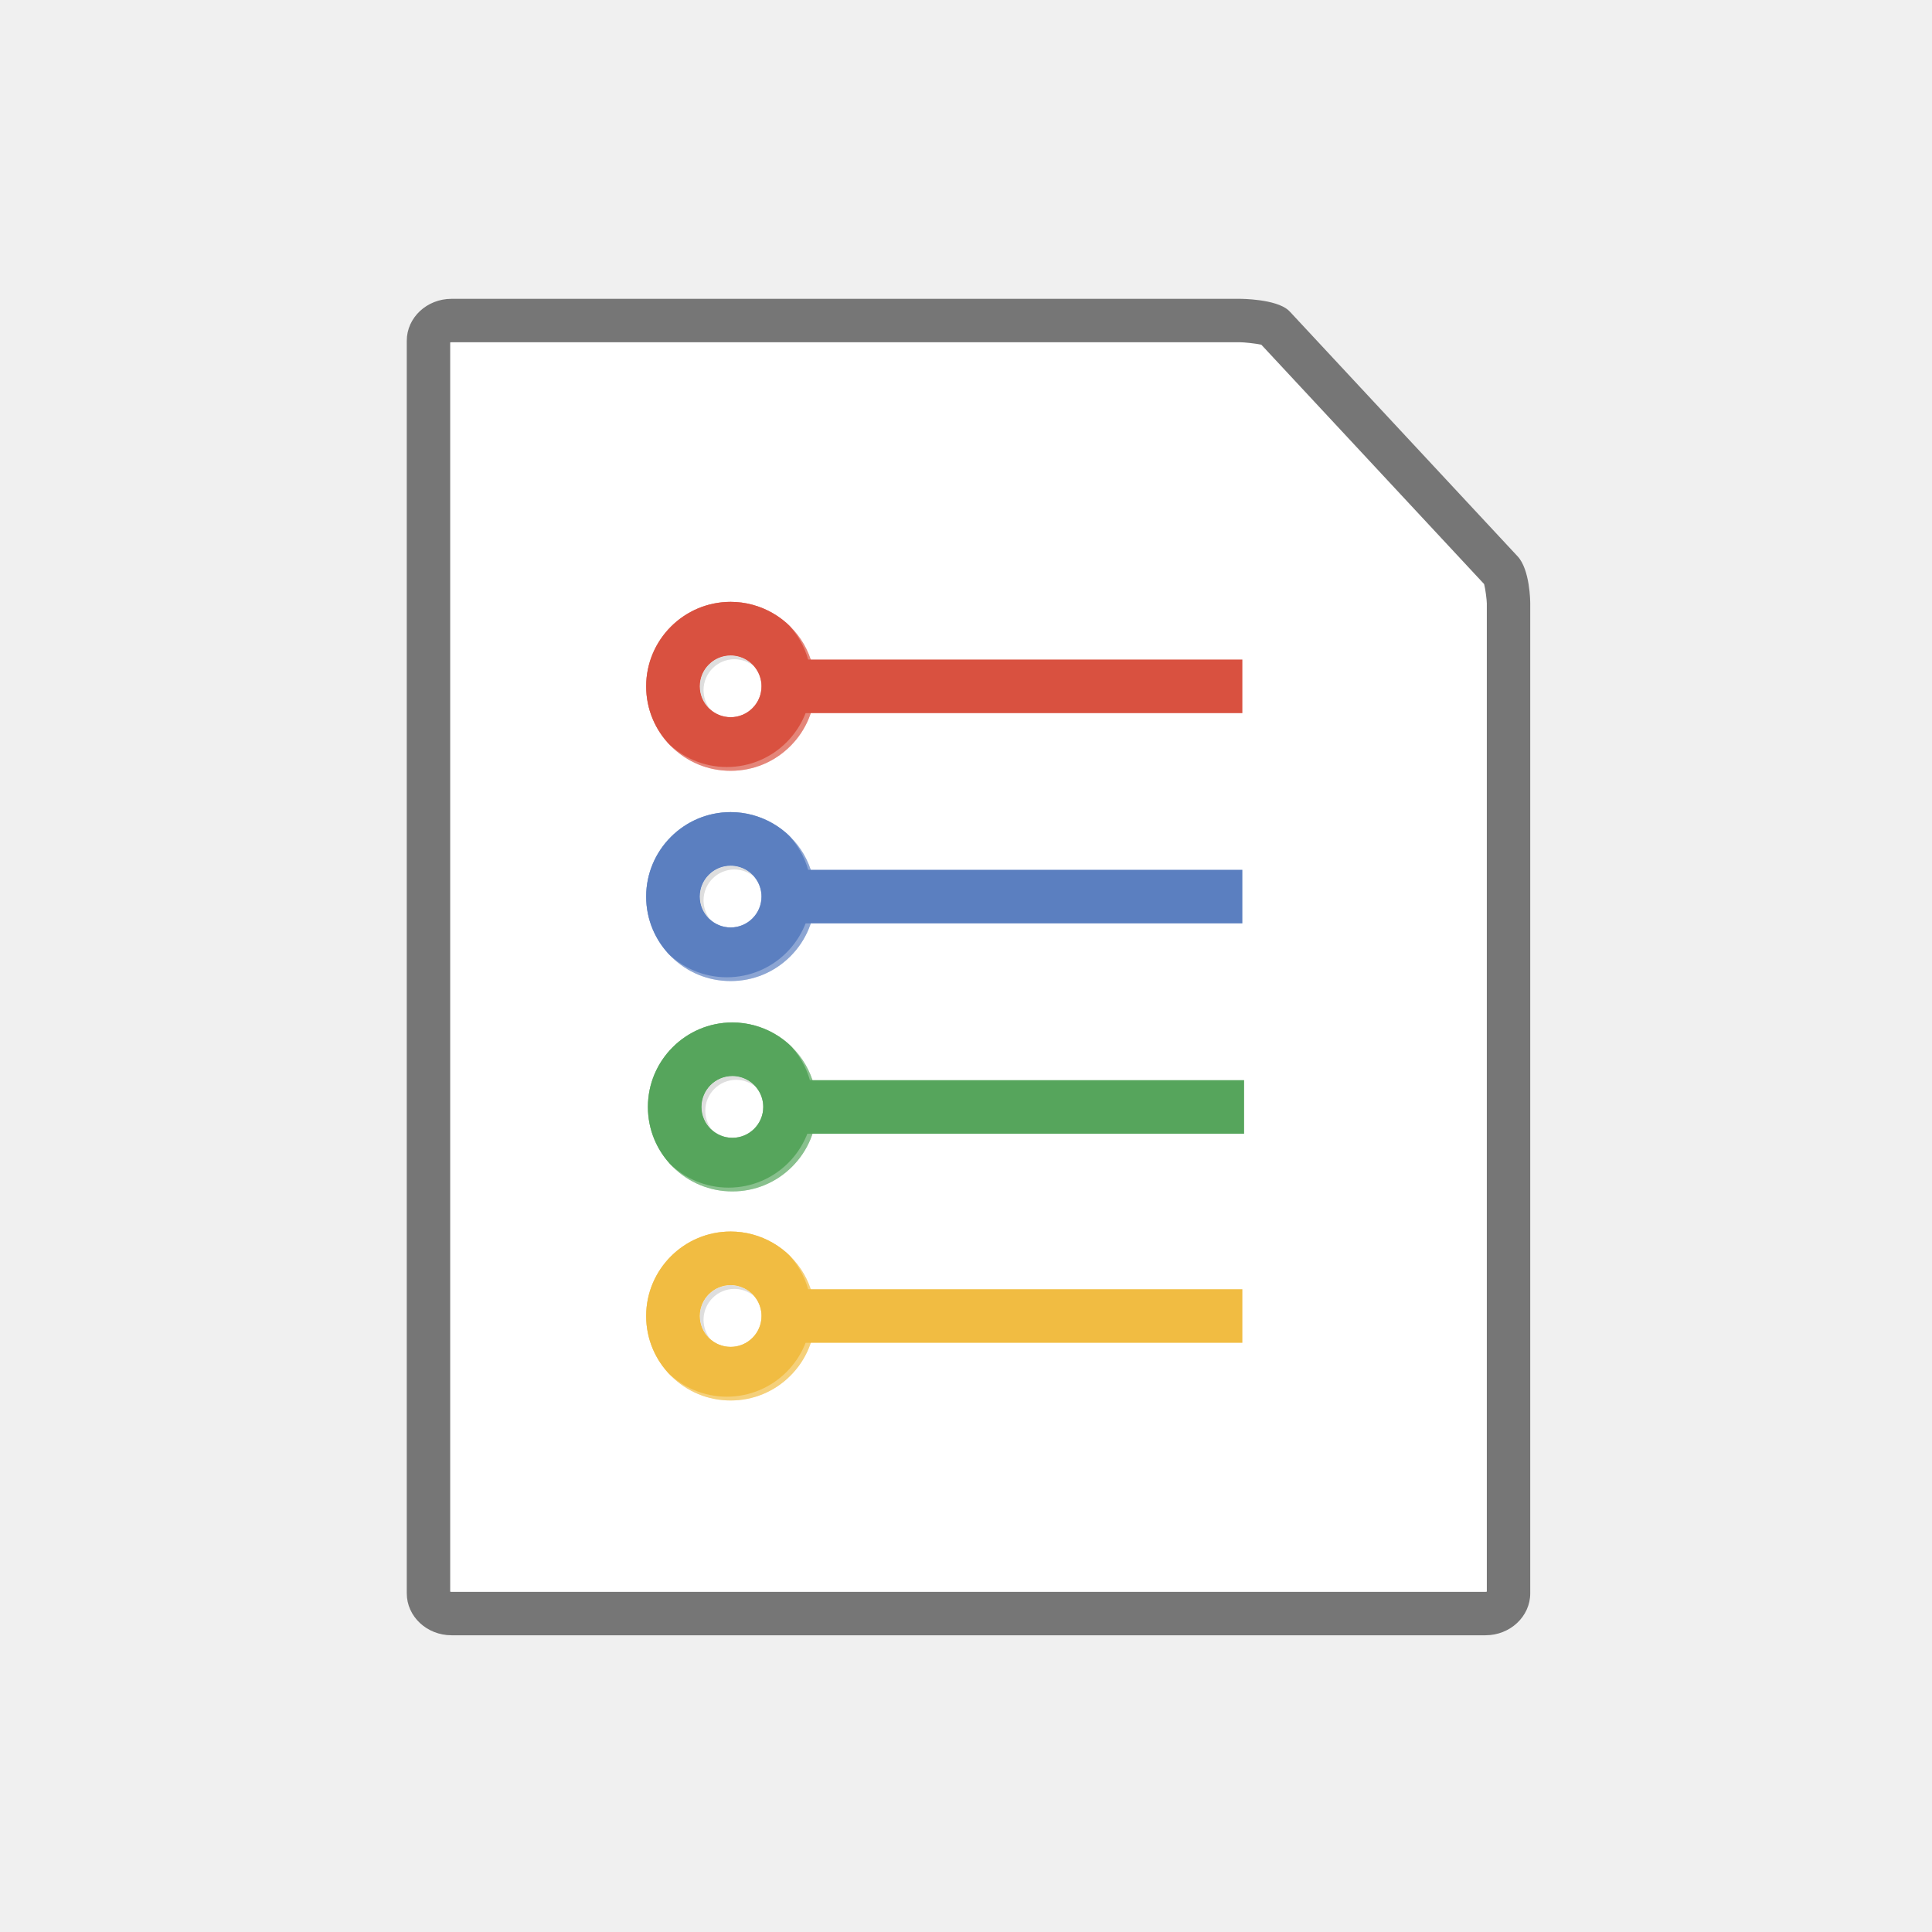
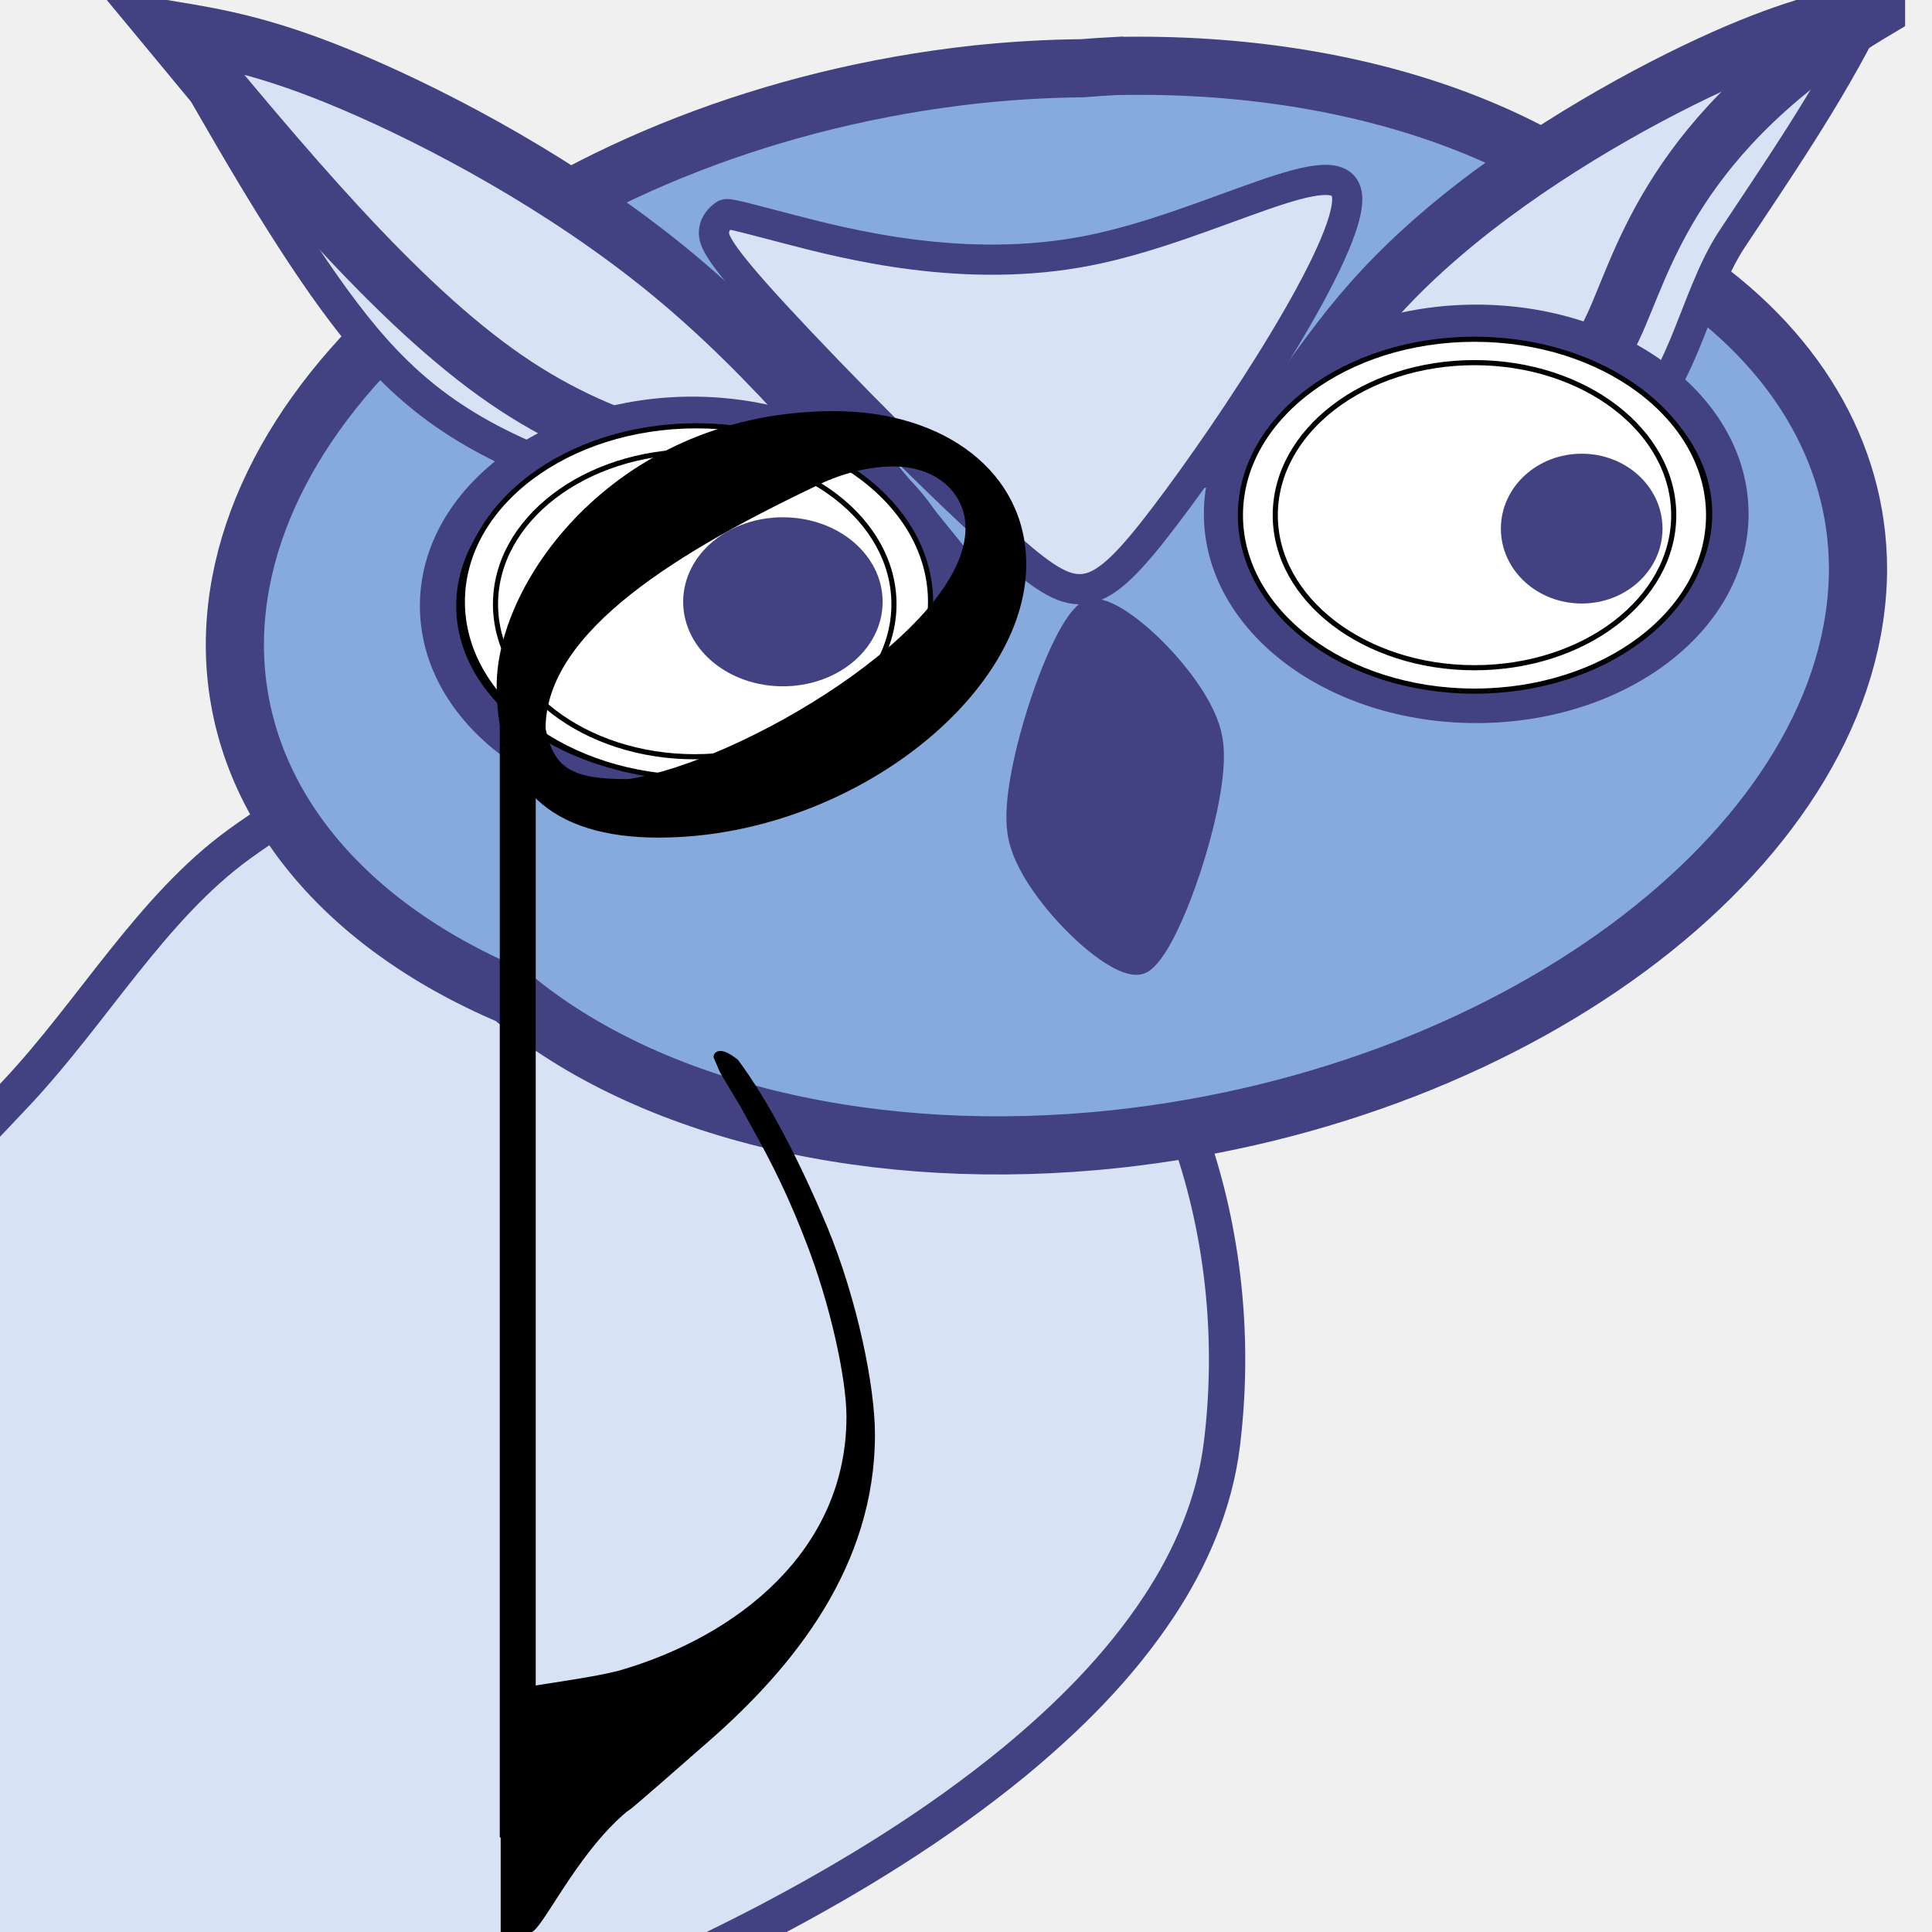
- <svg xmlns="http://www.w3.org/2000/svg" xmlns:xlink="http://www.w3.org/1999/xlink" id="Layer_1" viewBox="0 0 500 500" style="enable-background:new 0 0 500 500">
-   <g>
-     <path style="fill:#fff" d="M116.853 421.972c-5.704.0-10.344-4.313-10.344-9.613V88.183c0-5.3 4.64-9.612 10.344-9.612H320.858c3.035.0 9.396.55 11.751 2.63l.354.344 58.905 63.291c2.31 2.491 2.92 8.493 2.92 11.318v256.204c0 5.3-4.641 9.613-10.344 9.613H116.853z" />
-     <g>
-       <g>
-         <g>
-           <path style="fill:#767676" d="M384.445 423.207H116.852c-6.384.0-11.579-4.866-11.579-10.847V88.183c0-5.98 5.195-10.846 11.579-10.846h204.006c.377.0 9.279.033 12.568 2.939l.395.383 58.951 63.337c3.213 3.465 3.251 11.792 3.251 12.159v256.204C396.023 418.341 390.828 423.207 384.445 423.207zM116.508 411.919c.085.028.2.053.344.053h267.592c.144.0.258-.025.344-.053V156.156c-.008-.903-.359-3.735-.703-5.004l-57.653-61.942c-1.465-.318-4.453-.639-5.574-.639H116.852c-.143.0-.259.024-.344.053V411.919zm267.453-261.149v0 0zM327.032 89.371v.001V89.371z" />
-         </g>
-       </g>
+ <svg xmlns="http://www.w3.org/2000/svg" xmlns:xlink="http://www.w3.org/1999/xlink" width="69.773mm" height="69.773mm" viewBox="0 0 69.773 69.773" version="1.1" id="svg442418">
+   <defs id="defs442415">
+     <clipPath clipPathUnits="userSpaceOnUse" id="clipPath267952">
+       <rect style="fill:#0b2822;fill-opacity:0.88;stroke:#2c5aa0;stroke-width:2.044;stroke-miterlimit:4;stroke-dasharray:none;stroke-opacity:1" id="rect267954" width="612.462" height="407.787" x="1736.524" y="-3979.881" />
+     </clipPath>
+     <clipPath clipPathUnits="userSpaceOnUse" id="clipPath250369">
+       <path id="path250371" style="fill:#87aade;fill-opacity:1;stroke:#000000;stroke-width:11.921;stroke-miterlimit:4;stroke-dasharray:none;stroke-opacity:1" d="m 2884.319,-3949.425 a 259.618,260.378 0 0 0 -224.253,130.356 226.351,197.935 0 0 0 -185.728,194.321 226.351,197.935 0 0 0 226.35,197.938 226.351,197.935 0 0 0 94.819,-18.264 259.618,260.378 0 0 0 88.813,16.406 259.618,260.378 0 0 0 259.615,-260.374 259.618,260.378 0 0 0 -259.615,-260.381 z" />
+     </clipPath>
+     <rect x="4301.308" y="1167.132" width="1050.897" height="271.877" id="rect357106" />
+     <clipPath clipPathUnits="userSpaceOnUse" id="clipPath345323">
+       <rect style="fill:none;fill-opacity:1;stroke:#000000;stroke-width:1.29;stroke-miterlimit:4;stroke-dasharray:none;stroke-opacity:1" id="rect345325" width="328.71" height="328.71" x="1747.298" y="-3968.044" />
+     </clipPath>
+     <clipPath clipPathUnits="userSpaceOnUse" id="clipPath250369-1">
+       <path id="path250371-5" style="fill:#87aade;fill-opacity:1;stroke:#000000;stroke-width:11.921;stroke-miterlimit:4;stroke-dasharray:none;stroke-opacity:1" d="m 2884.319,-3949.425 a 259.618,260.378 0 0 0 -224.253,130.356 226.351,197.935 0 0 0 -185.728,194.321 226.351,197.935 0 0 0 226.35,197.938 226.351,197.935 0 0 0 94.819,-18.264 259.618,260.378 0 0 0 88.813,16.406 259.618,260.378 0 0 0 259.615,-260.374 259.618,260.378 0 0 0 -259.615,-260.381 z" />
+     </clipPath>
+     <linearGradient xlink:href="#linearGradient255177" id="linearGradient345811" gradientUnits="userSpaceOnUse" x1="2779.679" y1="-3535.596" x2="3040.046" y2="-3533.048" gradientTransform="matrix(0.197355,0,0,0.1970907,-663.4285,741.6986)" />
+     <linearGradient id="linearGradient255177">
+       <stop style="stop-color:#666666;stop-opacity:1;" offset="0" id="stop255173" />
+       <stop style="stop-color:#87aade;stop-opacity:1" offset="1" id="stop255175" />
+     </linearGradient>
+     <clipPath clipPathUnits="userSpaceOnUse" id="clipPath18410">
+       <rect style="fill:#ff6600;fill-opacity:1;stroke:#ff6600;stroke-width:0.605;stroke-miterlimit:4;stroke-dasharray:none;stroke-opacity:1" id="rect18412" width="281.415" height="70.605" x="-126.101" y="-9.439" />
+     </clipPath>
+     <clipPath clipPathUnits="userSpaceOnUse" id="clipPath18414">
+       <rect style="fill:#ff6600;fill-opacity:1;stroke:#ff6600;stroke-width:1.979;stroke-miterlimit:4;stroke-dasharray:none;stroke-opacity:1" id="rect18416" width="919.907" height="230.8" x="4043.698" y="1161.476" />
+     </clipPath>
+     <rect x="4301.308" y="1167.132" width="1050.897" height="271.877" id="rect38161" />
+     <rect x="4301.308" y="1167.132" width="1050.897" height="271.877" id="rect53554" />
+     <rect x="4301.308" y="1167.132" width="1050.897" height="271.877" id="rect53556" />
+     <clipPath clipPathUnits="userSpaceOnUse" id="clipPath218">
+       <rect style="fill:#000000;stroke-width:0.265" id="rect220" width="281.539" height="70.997" x="-126.022" y="-9.85" />
+     </clipPath>
+     <clipPath clipPathUnits="userSpaceOnUse" id="clipPath359">
+       <rect style="fill:#000000;stroke-width:0.254" id="rect361" width="72.221" height="69.773" x="-125.996" y="-9.213" />
+     </clipPath>
+     <clipPath clipPathUnits="userSpaceOnUse" id="clipPath373">
+       <rect style="fill:#000000;stroke-width:0.249" id="rect375" width="69.773" height="69.773" x="0" y="0" />
+     </clipPath>
+     <clipPath clipPathUnits="userSpaceOnUse" id="clipPath377">
+       <rect style="fill:#000000;stroke-width:0.249" id="rect379" width="69.773" height="69.773" x="-129.809" y="-9.238" />
+     </clipPath>
+   </defs>
+   <g id="layer1" transform="translate(129.8089,9.238434)" clip-path="url(#clipPath377)">
+     <g aria-label="mei-friend" transform="matrix(0.3059165,0,0,0.3059165,-1360.489,-364.7535)" id="text357104" clip-path="url(#clipPath18414)" style="font-size:160px;line-height:1.25;letter-spacing:0px;word-spacing:0px;white-space:pre;shape-inside:url(#rect357106);fill:#2c5aa0">
+       <path d="m 4412.189,1313.373 v -47.68 c 0,-13.92 -4.8,-22.4 -20.64,-22.4 -11.2,0 -18.08,7.04 -22.08,15.52 -2.08,-14.08 -12.96,-15.52 -20.16,-15.52 -14.24,0 -20.32,11.36 -22.4,16.32 l -0.16,-0.16 v -8.48 c 0,-4.96 -0.96,-7.04 -7.04,-7.04 h -2.56 c -5.6,0 -7.2,1.44 -7.2,7.2 v 62.08 c 0,5.6 1.44,7.2 7.2,7.2 h 3.52 c 5.6,0 7.04,-1.6 7.04,-7.04 v -38.24 c 0,-14.4 8,-21.6 15.84,-21.6 6.72,0 8.64,4 8.64,12.8 v 46.88 c 0,5.6 1.44,7.2 7.2,7.2 h 3.52 c 5.6,0 7.04,-1.6 7.04,-7.04 v -38.24 c 0,-14.4 8,-21.6 15.84,-21.6 6.72,0 8.64,4 8.64,12.8 v 46.88 c 0,5.6 1.44,7.2 7.2,7.2 h 3.52 c 5.6,0 7.04,-1.6 7.04,-7.04 z" style="font-family:'Latin Modern Sans Demi Cond';-inkscape-font-specification:'Latin Modern Sans Demi Cond'" id="path53579" />
+       <path d="m 4486.589,1276.413 c 0,-21.92 -10.24,-33.92 -28.8,-33.92 -14.08,0 -32.8,8 -32.8,39.68 0,31.2 19.04,39.84 34.72,39.84 5.92,0 10.88,-1.28 15.84,-3.52 3.04,-1.44 10.08,-5.44 10.08,-8.48 0,-1.28 -0.32,-4.32 -0.48,-5.76 -0.48,-3.04 -0.48,-3.84 -2.08,-3.84 -0.8,0 -1.28,0.48 -2.08,1.44 -7.52,8.96 -17.28,9.92 -20.64,9.92 -18.88,0 -18.88,-23.68 -18.88,-28.48 h 38.08 c 5.12,0 7.04,-1.12 7.04,-6.88 z m -13.76,-0.64 h -31.2 c 0.64,-11.52 5.28,-23.04 16.32,-23.04 13.92,0 14.56,14.88 14.88,23.04 z" style="font-family:'Latin Modern Sans Demi Cond';-inkscape-font-specification:'Latin Modern Sans Demi Cond'" id="path53581" />
+       <path d="m 4516.989,1313.373 v -61.44 c 0,-4.96 -0.96,-7.04 -7.04,-7.04 h -3.04 c -5.6,0 -7.2,1.44 -7.2,7.2 v 61.12 c 0,5.6 1.44,7.2 7.2,7.2 h 3.04 c 5.6,0 7.04,-1.6 7.04,-7.04 z m 1.28,-90.24 v -3.84 c 0,-6.08 -1.6,-7.52 -7.2,-7.52 h -5.28 c -5.44,0 -7.2,1.28 -7.2,7.52 v 3.84 c 0,5.76 1.44,7.52 7.2,7.52 h 5.28 c 5.6,0 7.2,-1.6 7.2,-7.52 z" style="font-family:'Latin Modern Sans Demi Cond';-inkscape-font-specification:'Latin Modern Sans Demi Cond'" id="path53583" />
+       <path d="m 4568.029,1282.653 c 0,-5.12 -4.96,-5.12 -7.04,-5.12 h -26.24 c -2.08,0 -7.04,0 -7.04,5.12 0,5.12 4.96,5.12 7.04,5.12 h 26.24 c 2.08,0 7.04,0 7.04,-5.12 z" style="font-family:'Latin Modern Sans Demi Cond';-inkscape-font-specification:'Latin Modern Sans Demi Cond'" id="path53585" />
+       <path d="m 4629.308,1218.013 v -4.48 c 0,-3.84 -0.16,-4 -4.64,-4.96 -4.16,-0.8 -7.52,-0.8 -8.96,-0.8 -17.6,0 -26.56,9.44 -26.56,24.8 v 12.32 c -3.68,0 -8.48,0 -8.48,5.12 0,5.12 4.64,5.12 8.48,5.12 v 58.08 c 0,5.6 1.44,7.2 7.2,7.2 h 3.04 c 5.6,0 7.04,-1.6 7.04,-7.04 v -58.24 h 6.56 c 2.08,0 7.04,0 7.04,-5.12 0,-5.12 -4.96,-5.12 -7.04,-5.12 h -7.04 v -16.32 c 0,-3.84 0,-10.56 9.76,-10.56 2.88,0 6.24,0.48 9.76,3.04 1.12,0.8 1.44,0.96 2.08,0.96 1.76,0 1.76,-1.44 1.76,-4 z" style="font-family:'Latin Modern Sans Demi Cond';-inkscape-font-specification:'Latin Modern Sans Demi Cond'" id="path53587" />
+       <path d="m 4672.188,1252.093 v -4.64 c 0,-3.36 0,-4.16 -2.56,-4.16 -7.04,0 -16.32,4.8 -20.96,18.24 h -0.16 v -10.56 c 0,-4.96 -0.96,-7.04 -7.04,-7.04 h -2.24 c -5.6,0 -7.2,1.44 -7.2,7.2 v 62.08 c 0,5.6 1.44,7.2 7.2,7.2 h 3.04 c 5.6,0 7.04,-1.6 7.04,-7.04 v -32.32 c 0,-14.72 8.96,-23.84 20,-24.8 2.72,-0.16 2.88,-0.32 2.88,-4.16 z" style="font-family:'Latin Modern Sans Demi Cond';-inkscape-font-specification:'Latin Modern Sans Demi Cond'" id="path53589" />
+       <path d="m 4700.508,1313.373 v -61.44 c 0,-4.96 -0.96,-7.04 -7.04,-7.04 h -3.04 c -5.6,0 -7.2,1.44 -7.2,7.2 v 61.12 c 0,5.6 1.44,7.2 7.2,7.2 h 3.04 c 5.6,0 7.04,-1.6 7.04,-7.04 z m 1.28,-90.24 v -3.84 c 0,-6.08 -1.6,-7.52 -7.2,-7.52 h -5.28 c -5.44,0 -7.2,1.28 -7.2,7.52 v 3.84 c 0,5.76 1.44,7.52 7.2,7.52 h 5.28 c 5.6,0 7.2,-1.6 7.2,-7.52 z" style="font-family:'Latin Modern Sans Demi Cond';-inkscape-font-specification:'Latin Modern Sans Demi Cond'" id="path53591" />
+       <path d="m 4775.228,1276.413 c 0,-21.92 -10.24,-33.92 -28.8,-33.92 -14.08,0 -32.8,8 -32.8,39.68 0,31.2 19.04,39.84 34.72,39.84 5.92,0 10.88,-1.28 15.84,-3.52 3.04,-1.44 10.08,-5.44 10.08,-8.48 0,-1.28 -0.32,-4.32 -0.48,-5.76 -0.48,-3.04 -0.48,-3.84 -2.08,-3.84 -0.8,0 -1.28,0.48 -2.08,1.44 -7.52,8.96 -17.28,9.92 -20.64,9.92 -18.88,0 -18.88,-23.68 -18.88,-28.48 h 38.08 c 5.12,0 7.04,-1.12 7.04,-6.88 z m -13.76,-0.64 h -31.2 c 0.64,-11.52 5.28,-23.04 16.32,-23.04 13.92,0 14.56,14.88 14.88,23.04 z" style="font-family:'Latin Modern Sans Demi Cond';-inkscape-font-specification:'Latin Modern Sans Demi Cond'" id="path53593" />
+       <path d="m 4848.028,1313.373 v -47.68 c 0,-12.8 -4,-22.4 -20.48,-22.4 -11.84,0 -18.4,7.52 -22.4,16.32 h -0.16 v -8.64 c 0,-4.96 -0.96,-7.04 -7.04,-7.04 h -2.56 c -5.6,0 -7.2,1.44 -7.2,7.2 v 62.08 c 0,5.6 1.44,7.2 7.2,7.2 h 3.52 c 5.6,0 7.04,-1.6 7.04,-7.04 v -38.24 c 0,-14.56 8.16,-21.6 15.68,-21.6 6.72,0 8.64,3.84 8.64,12.8 v 47.04 c 0,4.96 0.96,7.04 7.04,7.04 h 3.68 c 5.6,0 7.04,-1.6 7.04,-7.04 z" style="font-family:'Latin Modern Sans Demi Cond';-inkscape-font-specification:'Latin Modern Sans Demi Cond'" id="path53595" />
+       <path d="m 4924.988,1313.373 v -96.96 c 0,-4.96 -0.96,-7.04 -7.04,-7.04 h -3.2 c -5.6,0 -7.04,1.6 -7.04,7.04 v 34.72 c -2.4,-2.88 -8,-7.84 -16.8,-7.84 -3.68,0 -14.88,0.8 -22.08,11.2 -6.88,10.08 -6.88,23.04 -6.88,28.16 0,4.32 0,16.96 5.6,26.4 6.88,11.36 16.8,12.96 22.56,12.96 10.72,0 16.64,-7.84 17.12,-8.64 0,4.96 0.96,7.04 7.04,7.04 h 3.68 c 5.6,0 7.04,-1.6 7.04,-7.04 z m -17.76,-9.12 c -2.56,4 -6.72,7.52 -12.48,7.52 -15.04,0 -15.04,-19.04 -15.04,-28.96 0,-9.92 0,-29.28 16.64,-29.28 6.72,0 10.56,5.12 10.88,5.44 z" style="font-family:'Latin Modern Sans Demi Cond';-inkscape-font-specification:'Latin Modern Sans Demi Cond'" id="path53597" />
    </g>
-     <g>
-       <g>
-         <path style="fill:#5b7fc0" d="M189.087 210.175l.001-.001c7.775.001 15.03 4.186 18.932 10.923 1.918 3.316 2.93 7.101 2.929 10.938.0 5.839-2.273 11.33-6.403 15.46-4.129 4.129-9.619 6.403-15.458 6.403-5.839.0-11.328-2.273-15.458-6.403s-6.403-9.619-6.406-15.463c.001-6.025 2.454-11.49 6.412-15.447C177.595 212.627 183.06 210.174 189.087 210.175zM197.08 232.033c.001-1.404-.369-2.787-1.063-3.989-1.429-2.468-4.083-3.999-6.93-4.002-4.408.002-7.993 3.588-7.993 7.993.0 2.136.832 4.143 2.343 5.654 1.508 1.508 3.516 2.34 5.65 2.341 2.136.0 4.144-.831 5.654-2.34S197.082 234.172 197.08 232.033z" />
-         <path style="opacity:.3;fill:#fff" d="M189.09 210.176c7.776.0 15.028 4.183 18.926 10.915 1.92 3.314 2.938 7.099 2.935 10.946.002 12.064-9.806 21.864-21.861 21.861-12.055.002-21.864-9.807-21.861-21.861.0-6.029 2.452-11.492 6.412-15.452C177.598 212.628 183.061 210.176 189.09 210.176zM197.084 232.037c0-1.408-.371-2.789-1.07-3.996-1.427-2.466-4.08-3.998-6.924-3.998-4.401-.005-7.992 3.582-7.994 7.994.002 4.408 3.587 7.992 7.994 7.994 2.203.0 4.202-.898 5.648-2.344C196.186 236.239 197.084 234.24 197.084 232.037z" />
-         <g>
-           <defs>
-             <path id="SVGID_1_" d="M194.738 237.688c-1.446 1.446-3.445 2.344-5.648 2.344-4.408-.002-7.992-3.587-7.994-7.994.002-4.412 3.594-7.999 7.994-7.994 2.844.0 5.497 1.532 6.924 3.998.699 1.207 1.07 2.588 1.07 3.996C197.084 234.24 196.186 236.239 194.738 237.688z" />
-           </defs>
-           <clipPath id="SVGID_2_">
-             <use xlink:href="#SVGID_1_" style="overflow:visible" />
-           </clipPath>
-           <path style="clip-path:url(#SVGID_2_);fill:#fff" d="M190.07 225.024c-4.401-.005-7.992 3.582-7.994 7.994.001 1.955.709 3.745 1.878 5.135-1.745-1.467-2.857-3.663-2.859-6.116.002-4.412 3.594-7.999 7.994-7.994 2.38-1e-4 4.616 1.083 6.122 2.879C193.788 225.725 191.977 225.024 190.07 225.024z" />
-           <path style="opacity:.13;clip-path:url(#SVGID_2_);fill:#020202" d="M190.07 225.024c-4.401-.005-7.992 3.582-7.994 7.994.001 1.955.709 3.745 1.878 5.135-1.745-1.467-2.857-3.663-2.859-6.116.002-4.412 3.594-7.999 7.994-7.994 2.38-1e-4 4.616 1.083 6.122 2.879C193.788 225.725 191.977 225.024 190.07 225.024z" />
-         </g>
-         <g>
-           <defs>
-             <path id="SVGID_3_" d="M189.09 210.176c7.776.0 15.028 4.183 18.926 10.915 1.92 3.314 2.938 7.099 2.935 10.946.002 12.064-9.806 21.864-21.861 21.861-12.055.002-21.864-9.807-21.861-21.861.0-6.029 2.452-11.492 6.412-15.452C177.598 212.628 183.061 210.176 189.09 210.176zM197.084 232.037c0-1.408-.371-2.789-1.07-3.996-1.427-2.466-4.08-3.998-6.924-3.998-4.401-.005-7.992 3.582-7.994 7.994.002 4.408 3.587 7.992 7.994 7.994 2.203.0 4.202-.898 5.648-2.344C196.186 236.239 197.084 234.24 197.084 232.037z" />
-           </defs>
-           <clipPath id="SVGID_4_">
-             <use xlink:href="#SVGID_3_" style="overflow:visible" />
-           </clipPath>
-           <path style="clip-path:url(#SVGID_4_);fill:#5b7fc0" d="M172.66 215.605c-3.96 3.96-6.412 9.424-6.412 15.452-.002 12.055 9.807 21.864 21.861 21.861 12.055.002 21.864-9.797 21.861-21.861.002-3.848-1.015-7.633-2.935-10.946-3.898-6.732-11.15-10.915-18.926-10.915C182.081 209.195 176.617 211.647 172.66 215.605z" />
-         </g>
-       </g>
-       <path style="fill:#5b7fc0" d="M198.895 225.104h122.627v13.867H198.895z" />
-     </g>
-     <g>
-       <path style="fill:#d95140" d="M189.087 155.761l.001-.001c7.775.001 15.03 4.186 18.932 10.923 1.918 3.316 2.93 7.101 2.929 10.938.0 5.839-2.273 11.33-6.403 15.46-4.129 4.129-9.619 6.403-15.458 6.403-5.839.0-11.328-2.273-15.458-6.403s-6.403-9.619-6.406-15.463c.001-6.025 2.454-11.49 6.412-15.447C177.595 158.213 183.06 155.76 189.087 155.761zM197.08 177.619c.001-1.404-.369-2.787-1.063-3.989-1.429-2.468-4.083-3.999-6.93-4.002-4.408.002-7.993 3.588-7.993 7.993.0 2.136.832 4.143 2.343 5.654 1.508 1.508 3.516 2.34 5.65 2.341 2.136.0 4.144-.831 5.654-2.34C196.251 181.767 197.082 179.758 197.08 177.619z" />
-       <path style="opacity:.3;fill:#fff" d="M189.09 155.762c7.776.0 15.028 4.183 18.926 10.915 1.92 3.313 2.938 7.099 2.935 10.946.002 12.064-9.806 21.864-21.861 21.861-12.055.002-21.864-9.807-21.861-21.861.0-6.029 2.452-11.492 6.412-15.452C177.598 158.213 183.061 155.762 189.09 155.762zM197.084 177.623c0-1.408-.371-2.789-1.07-3.996-1.427-2.466-4.08-3.998-6.924-3.998-4.401-.005-7.992 3.582-7.994 7.994.002 4.408 3.587 7.992 7.994 7.994 2.203.0 4.202-.898 5.648-2.344C196.186 181.825 197.084 179.826 197.084 177.623z" />
-       <g>
-         <defs>
-           <path id="SVGID_5_" d="M194.738 183.273c-1.446 1.446-3.445 2.344-5.648 2.344-4.408-.002-7.992-3.587-7.994-7.994.002-4.412 3.594-7.999 7.994-7.994 2.844.0 5.497 1.532 6.924 3.998.699 1.207 1.07 2.588 1.07 3.996C197.084 179.826 196.186 181.825 194.738 183.273z" />
-         </defs>
-         <clipPath id="SVGID_6_">
-           <use xlink:href="#SVGID_5_" style="overflow:visible" />
-         </clipPath>
-         <path style="clip-path:url(#SVGID_6_);fill:#fff" d="M190.07 170.609c-4.401-.005-7.992 3.582-7.994 7.994.001 1.955.709 3.745 1.878 5.135-1.745-1.467-2.857-3.663-2.859-6.116.002-4.412 3.594-7.999 7.994-7.994 2.38-1e-4 4.616 1.083 6.122 2.879C193.788 171.31 191.977 170.609 190.07 170.609z" />
-         <path style="opacity:.13;clip-path:url(#SVGID_6_);fill:#020202" d="M190.07 170.609c-4.401-.005-7.992 3.582-7.994 7.994.001 1.955.709 3.745 1.878 5.135-1.745-1.467-2.857-3.663-2.859-6.116.002-4.412 3.594-7.999 7.994-7.994 2.38-1e-4 4.616 1.083 6.122 2.879C193.788 171.31 191.977 170.609 190.07 170.609z" />
-       </g>
-       <g>
-         <defs>
-           <path id="SVGID_7_" d="M189.09 155.762c7.776.0 15.028 4.183 18.926 10.915 1.92 3.313 2.938 7.099 2.935 10.946.002 12.064-9.806 21.864-21.861 21.861-12.055.002-21.864-9.807-21.861-21.861.0-6.029 2.452-11.492 6.412-15.452C177.598 158.213 183.061 155.762 189.09 155.762zM197.084 177.623c0-1.408-.371-2.789-1.07-3.996-1.427-2.466-4.08-3.998-6.924-3.998-4.401-.005-7.992 3.582-7.994 7.994.002 4.408 3.587 7.992 7.994 7.994 2.203.0 4.202-.898 5.648-2.344C196.186 181.825 197.084 179.826 197.084 177.623z" />
-         </defs>
-         <clipPath id="SVGID_8_">
-           <use xlink:href="#SVGID_7_" style="overflow:visible" />
-         </clipPath>
-         <path style="clip-path:url(#SVGID_8_);fill:#d95140" d="M172.66 161.19c-3.96 3.96-6.412 9.424-6.412 15.452-.002 12.055 9.807 21.864 21.861 21.861 12.055.002 21.864-9.797 21.861-21.861.002-3.847-1.015-7.633-2.935-10.946-3.898-6.732-11.15-10.915-18.926-10.915C182.081 154.781 176.617 157.233 172.66 161.19z" />
-       </g>
-       <path style="fill:#d95140" d="M198.895 170.69h122.627v13.867H198.895z" />
-     </g>
-     <g>
-       <g>
-         <path style="fill:#56a55c" d="M189.538 264.615l.001-.001c7.775.001 15.029 4.186 18.932 10.924 1.918 3.316 2.93 7.101 2.929 10.938.0 5.839-2.273 11.33-6.403 15.46-4.129 4.129-9.619 6.403-15.458 6.403-5.839.0-11.328-2.273-15.458-6.403-4.13-4.13-6.403-9.619-6.406-15.463.001-6.025 2.454-11.49 6.412-15.447C178.046 267.066 183.511 264.613 189.538 264.615zM197.531 286.472c.001-1.404-.369-2.787-1.063-3.989-1.429-2.468-4.083-3.999-6.93-4.002-4.408.002-7.993 3.588-7.993 7.993.0 2.136.832 4.143 2.343 5.654 1.508 1.508 3.516 2.34 5.65 2.341 2.136.0 4.144-.831 5.654-2.34C196.701 290.62 197.532 288.611 197.531 286.472z" />
-         <path style="opacity:.3;fill:#fff" d="M189.54 264.615c7.776.0 15.028 4.183 18.926 10.915 1.92 3.313 2.938 7.099 2.935 10.946.002 12.064-9.806 21.864-21.861 21.861-12.055.002-21.864-9.806-21.861-21.861.0-6.029 2.452-11.492 6.412-15.452C178.048 267.067 183.512 264.615 189.54 264.615zM197.534 286.476c0-1.408-.371-2.789-1.07-3.996-1.427-2.466-4.08-3.998-6.924-3.998-4.401-.005-7.992 3.582-7.994 7.994.002 4.408 3.587 7.992 7.994 7.994 2.203.0 4.202-.898 5.648-2.344C196.637 290.678 197.534 288.679 197.534 286.476z" />
-         <g>
-           <defs>
-             <path id="SVGID_9_" d="M195.188 292.127c-1.446 1.446-3.445 2.344-5.648 2.344-4.408-.002-7.992-3.587-7.994-7.994.002-4.412 3.594-7.999 7.994-7.994 2.844.0 5.497 1.532 6.924 3.998.699 1.207 1.07 2.588 1.07 3.996C197.534 288.679 196.637 290.678 195.188 292.127z" />
-           </defs>
-           <clipPath id="SVGID_10_">
-             <use xlink:href="#SVGID_9_" style="overflow:visible" />
-           </clipPath>
-           <path style="clip-path:url(#SVGID_10_);fill:#fff" d="M190.521 279.463c-4.401-.005-7.992 3.582-7.994 7.994.001 1.955.709 3.745 1.878 5.135-1.745-1.467-2.857-3.663-2.859-6.116.002-4.412 3.594-7.999 7.994-7.994 2.38-1e-4 4.616 1.083 6.122 2.879C194.239 280.164 192.428 279.463 190.521 279.463z" />
-           <path style="opacity:.13;clip-path:url(#SVGID_10_);fill:#020202" d="M190.521 279.463c-4.401-.005-7.992 3.582-7.994 7.994.001 1.955.709 3.745 1.878 5.135-1.745-1.467-2.857-3.663-2.859-6.116.002-4.412 3.594-7.999 7.994-7.994 2.38-1e-4 4.616 1.083 6.122 2.879C194.239 280.164 192.428 279.463 190.521 279.463z" />
-         </g>
-         <g>
-           <defs>
-             <path id="SVGID_11_" d="M189.54 264.615c7.776.0 15.028 4.183 18.926 10.915 1.92 3.313 2.938 7.099 2.935 10.946.002 12.064-9.806 21.864-21.861 21.861-12.055.002-21.864-9.806-21.861-21.861.0-6.029 2.452-11.492 6.412-15.452C178.048 267.067 183.512 264.615 189.54 264.615zM197.534 286.476c0-1.408-.371-2.789-1.07-3.996-1.427-2.466-4.08-3.998-6.924-3.998-4.401-.005-7.992 3.582-7.994 7.994.002 4.408 3.587 7.992 7.994 7.994 2.203.0 4.202-.898 5.648-2.344C196.637 290.678 197.534 288.679 197.534 286.476z" />
-           </defs>
-           <clipPath id="SVGID_12_">
-             <use xlink:href="#SVGID_11_" style="overflow:visible" />
-           </clipPath>
-           <path style="clip-path:url(#SVGID_12_);fill:#56a55c" d="M173.11 270.044c-3.96 3.96-6.412 9.424-6.412 15.452-.002 12.055 9.807 21.864 21.861 21.861 12.055.002 21.864-9.797 21.861-21.861.002-3.847-1.015-7.633-2.935-10.946-3.898-6.732-11.15-10.915-18.926-10.915C182.531 263.635 177.068 266.086 173.11 270.044z" />
-         </g>
-       </g>
-       <path style="fill:#56a55c" d="M199.346 279.544h122.627v13.867H199.346z" />
-     </g>
-     <g>
-       <g>
-         <path style="fill:#f1bc42" d="M189.087 318.721l.001-.001c7.775.001 15.03 4.186 18.932 10.923 1.918 3.316 2.93 7.101 2.929 10.938.0 5.839-2.273 11.331-6.403 15.46-4.129 4.129-9.619 6.403-15.458 6.403-5.839.0-11.328-2.273-15.458-6.403-4.13-4.13-6.403-9.619-6.406-15.463.001-6.025 2.454-11.49 6.412-15.447C177.595 321.172 183.06 318.72 189.087 318.721zM197.08 340.578c.001-1.404-.369-2.787-1.063-3.989-1.429-2.468-4.083-3.999-6.93-4.002-4.408.002-7.993 3.588-7.993 7.993.0 2.136.832 4.143 2.343 5.654 1.508 1.508 3.516 2.34 5.65 2.341 2.136.0 4.144-.831 5.654-2.34S197.082 342.718 197.08 340.578z" />
-         <path style="opacity:.3;fill:#fff" d="M189.09 318.721c7.776.0 15.028 4.183 18.926 10.915 1.92 3.314 2.938 7.099 2.935 10.946.002 12.064-9.806 21.864-21.861 21.861-12.055.002-21.864-9.806-21.861-21.861.0-6.029 2.452-11.492 6.412-15.452C177.598 321.173 183.061 318.721 189.09 318.721zM197.084 340.583c0-1.408-.371-2.789-1.07-3.996-1.427-2.466-4.08-3.998-6.924-3.998-4.401-.005-7.992 3.582-7.994 7.994.002 4.408 3.587 7.992 7.994 7.994 2.203.0 4.202-.898 5.648-2.344C196.186 344.784 197.084 342.785 197.084 340.583z" />
-         <g>
-           <defs>
-             <path id="SVGID_13_" d="M194.738 346.233c-1.446 1.446-3.445 2.344-5.648 2.344-4.408-.002-7.992-3.587-7.994-7.994.002-4.412 3.594-7.999 7.994-7.994 2.844.0 5.497 1.532 6.924 3.998.699 1.207 1.07 2.588 1.07 3.996C197.084 342.785 196.186 344.784 194.738 346.233z" />
-           </defs>
-           <clipPath id="SVGID_14_">
-             <use xlink:href="#SVGID_13_" style="overflow:visible" />
-           </clipPath>
-           <path style="clip-path:url(#SVGID_14_);fill:#fff" d="M190.07 333.569c-4.401-.005-7.992 3.582-7.994 7.994.001 1.955.709 3.745 1.878 5.135-1.745-1.467-2.857-3.663-2.859-6.116.002-4.412 3.594-7.999 7.994-7.994 2.38-1e-4 4.616 1.083 6.122 2.879C193.788 334.27 191.977 333.569 190.07 333.569z" />
-           <path style="opacity:.13;clip-path:url(#SVGID_14_);fill:#020202" d="M190.07 333.569c-4.401-.005-7.992 3.582-7.994 7.994.001 1.955.709 3.745 1.878 5.135-1.745-1.467-2.857-3.663-2.859-6.116.002-4.412 3.594-7.999 7.994-7.994 2.38-1e-4 4.616 1.083 6.122 2.879C193.788 334.27 191.977 333.569 190.07 333.569z" />
-         </g>
-         <g>
-           <defs>
-             <path id="SVGID_15_" d="M189.09 318.721c7.776.0 15.028 4.183 18.926 10.915 1.92 3.314 2.938 7.099 2.935 10.946.002 12.064-9.806 21.864-21.861 21.861-12.055.002-21.864-9.806-21.861-21.861.0-6.029 2.452-11.492 6.412-15.452C177.598 321.173 183.061 318.721 189.09 318.721zM197.084 340.583c0-1.408-.371-2.789-1.07-3.996-1.427-2.466-4.08-3.998-6.924-3.998-4.401-.005-7.992 3.582-7.994 7.994.002 4.408 3.587 7.992 7.994 7.994 2.203.0 4.202-.898 5.648-2.344C196.186 344.784 197.084 342.785 197.084 340.583z" />
-           </defs>
-           <clipPath id="SVGID_16_">
-             <use xlink:href="#SVGID_15_" style="overflow:visible" />
-           </clipPath>
-           <path style="clip-path:url(#SVGID_16_);fill:#f1bc42" d="M172.66 324.15c-3.96 3.96-6.412 9.424-6.412 15.452-.002 12.055 9.807 21.864 21.861 21.861 12.055.002 21.864-9.797 21.861-21.861.002-3.847-1.015-7.633-2.935-10.946-3.898-6.732-11.15-10.915-18.926-10.915C182.081 317.741 176.617 320.192 172.66 324.15z" />
-         </g>
-       </g>
-       <path style="fill:#f1bc42" d="M198.895 333.65h122.627v13.867H198.895z" />
+     <path id="path345747" style="color:#000000;mix-blend-mode:lighten;fill:url(#linearGradient345811);fill-opacity:1;stroke:#424282;stroke-width:1.79;stroke-miterlimit:4;stroke-dasharray:none;stroke-opacity:1" d="m -94.36,7.184 c -6.477,0.04 -12.934,2.234 -18.391,6.277 -4.32,3.187 -8.024,7.533 -10.584,12.683 -5.057,4.87 -10.054,9.824 -14.965,14.89 -3.609,3.739 -7.188,7.524 -10.587,11.521 -2.023,2.373 -10.106,14.112 -11.833,17.771 -0.992,2.136 -1.874,4.384 -2.255,6.784 -0.194,1.208 -0.209,2.459 0.012,3.664 0.585,3.791 1.41,7.567 2.832,11.062 1.073,2.614 2.532,5.09 4.557,6.833 1.687,1.474 3.755,2.315 5.856,2.494 2.621,0.237 5.238,-0.413 7.712,-1.374 3.447,-1.36 6.687,-3.329 9.83,-5.442 6.296,-4.263 12.2,-9.241 18.396,-13.69 2.625,-1.867 5.302,-3.668 8.152,-5.04 1.427,-0.684 2.91,-1.235 4.44,-1.503 1.004,-0.253 1.981,-0.629 2.96,-0.985 4.004,-1.503 7.927,-3.294 11.753,-5.326 4.226,-2.264 8.348,-4.837 12.139,-7.981 2.695,-2.257 5.246,-4.814 7.255,-7.904 1.563,-2.405 2.765,-5.197 3.123,-8.204 0.602,-4.986 0.139,-10.145 -1.384,-14.864 -1.724,-5.398 -4.798,-10.174 -8.673,-13.759 -4.31,-4.009 -9.585,-6.546 -15.042,-7.475 -1.755,-0.302 -3.53,-0.445 -5.303,-0.433 z" />
+     <path id="path345749" style="color:#000000;fill:#d7e3f4;fill-opacity:1;stroke:#424282;stroke-width:1.312;stroke-miterlimit:4;stroke-dasharray:none;stroke-opacity:1" d="m -107.795,16.758 c -4.712,0.029 -9.409,1.599 -13.38,4.493 -3.143,2.281 -5.28,6.035 -8.016,8.955 -3.445,3.676 -6.998,7.152 -10.571,10.777 -2.626,2.676 -5.229,5.385 -7.702,8.245 -1.472,1.698 -2.837,3.512 -4.159,5.361 -1.637,2.324 -3.193,4.738 -4.449,7.357 -0.722,1.529 -1.363,3.137 -1.641,4.855 -0.141,0.865 -0.152,1.76 0.009,2.623 0.425,2.713 1.026,5.415 2.06,7.917 0.781,1.871 1.842,3.643 3.315,4.89 1.227,1.055 2.732,1.657 4.26,1.785 1.907,0.169 3.811,-0.296 5.611,-0.983 2.508,-0.973 4.865,-2.382 7.151,-3.894 4.58,-3.051 8.876,-6.613 13.383,-9.797 1.91,-1.336 3.857,-2.625 5.93,-3.607 1.038,-0.49 2.117,-0.884 3.23,-1.076 0.73,-0.181 1.441,-0.45 2.154,-0.705 2.913,-1.076 5.767,-2.357 8.55,-3.812 3.075,-1.62 6.073,-3.462 8.831,-5.712 1.961,-1.615 3.817,-3.445 5.278,-5.657 1.137,-1.721 2.012,-3.72 2.272,-5.871 0.438,-3.568 0.101,-7.261 -1.007,-10.637 -1.255,-3.863 -3.49,-7.281 -6.31,-9.847 -3.135,-2.869 -6.973,-4.685 -10.943,-5.349 -1.277,-0.216 -2.568,-0.318 -3.858,-0.31 z" />
+     <path id="path345751" style="fill:#87aade;fill-opacity:1;stroke:#424282;stroke-width:2.1;stroke-miterlimit:4;stroke-dasharray:none;stroke-opacity:1" d="m -89.479,-6.856 a 17.515,27.049 79.194 0 0 -1.246,0.082 17.515,27.049 79.194 0 0 -3.831,0.223 17.515,27.049 79.194 0 0 -26.771,20.62 17.515,27.049 79.194 0 0 9.971,12.659 17.515,27.049 79.194 0 0 21.877,5.166 17.515,27.049 79.194 0 0 26.771,-20.619 17.515,27.049 79.194 0 0 -6.369,-10.709 17.515,27.049 79.194 0 0 -20.4,-7.421 z" />
+     <path id="path345753" fill="url(#linearGradient10460)" d="m -111.572,50.58 0.002,-3.35 0.018,-25.363 c 2.604,1.787 6.136,2.322 9.347,1.064 4.74,-1.858 6.922,-6.849 4.87,-11.141 -2.052,-4.293 -7.564,-6.268 -12.305,-4.41 -3.737,1.465 -5.84,4.883 -5.575,8.365 l 0.369,29.121 c -1.203,-1.008 -3.108,-3.605 -4.31,-5.081 -1.434,-1.76 -2.574,-3.736 -2.904,-5.664 -0.33,-1.928 0.019,-3.808 1.763,-5.863 0.487,-0.486 0.63,-1.178 0.371,-1.79 -0.259,-0.613 -0.873,-1.041 -1.594,-1.109 -0.721,-0.068 -1.425,0.234 -1.817,0.786 -2.331,2.746 -2.983,5.772 -2.516,8.5 0.467,2.728 1.643,5.265 3.479,6.794 3.459,2.613 5.814,4.832 7.706,6.352 0.961,0.957 2.063,1.859 3.095,2.789 z" style="fill:#ffffff;fill-opacity:0;stroke-width:1.312;stroke-miterlimit:4;stroke-dasharray:none" />
+     <path style="fill:#d7e3f4;fill-opacity:1;stroke:#424282;stroke-width:1.196;stroke-linecap:butt;stroke-linejoin:miter;stroke-miterlimit:4;stroke-dasharray:none;stroke-opacity:1" d="m -123.699,-8.162 c 2.007,3.537 4.013,7.073 5.96,9.741 1.947,2.668 3.835,4.467 7.503,5.947 3.668,1.48 9.117,2.641 14.565,3.802" id="path345755" />
+     <path id="path345759" style="fill:#d7e3f4;fill-opacity:1;stroke:#424282;stroke-width:2.1;stroke-linecap:butt;stroke-linejoin:miter;stroke-miterlimit:4;stroke-dasharray:none;stroke-opacity:1" d="m -123.699,-8.162 c 4.095,4.949 8.189,9.897 12.161,12.627 3.853,2.648 7.591,3.207 11.325,3.704 l 4.543,3.158 c -3.094,-3.832 -6.188,-7.664 -9.973,-10.766 -3.785,-3.102 -8.261,-5.473 -11.386,-6.805 -3.124,-1.332 -4.897,-1.625 -6.67,-1.918 z" />
+     <ellipse style="fill:#000000;fill-opacity:1;stroke:#424282;stroke-width:1.312;stroke-miterlimit:4;stroke-dasharray:none;stroke-opacity:1" id="ellipse345763" cx="-104.809" cy="12.642" rx="9.18" ry="6.9" />
+     <ellipse style="fill:#ffffff;fill-opacity:1;stroke:#000000;stroke-width:0.185;stroke-miterlimit:4;stroke-dasharray:none" id="ellipse345765" cx="-104.657" cy="12.493" rx="8.454" ry="6.354" />
+     <path style="fill:#d7e3f4;fill-opacity:1;stroke:#424282;stroke-width:1.097;stroke-linecap:butt;stroke-linejoin:miter;stroke-miterlimit:4;stroke-dasharray:none;stroke-opacity:1" d="m -62.305,-8.715 c -1.392,2.872 -3.498,5.907 -4.95,8.106 -1.452,2.199 -1.831,5.73 -3.995,6.925 -3.208,1.416 -9.573,0.777 -14.475,2.083" id="path345767" />
+     <path id="path345771" style="fill:#d7e3f4;fill-opacity:1;stroke:#424282;stroke-width:2.1;stroke-linecap:butt;stroke-linejoin:miter;stroke-miterlimit:4;stroke-dasharray:none;stroke-opacity:1" d="m -62.057,-8.891 c -7.393,4.394 -8.417,9.193 -9.499,11.469 -1.468,3.089 -1.751,3.498 -5.187,4.171 l -7.68,0.464 c 2.387,-3.216 3.469,-5.238 6.603,-7.94 3.134,-2.701 7.014,-4.888 9.765,-6.163 2.752,-1.275 4.375,-1.639 5.998,-2.002 z" />
+     <ellipse style="fill:#000000;fill-opacity:1;stroke:#424282;stroke-width:1.312;stroke-miterlimit:4;stroke-dasharray:none;stroke-opacity:1" id="ellipse345775" cx="-76.496" cy="9.319" rx="9.18" ry="6.9" />
+     <ellipse style="fill:#ffffff;fill-opacity:1;stroke:#000000;stroke-width:0.185;stroke-miterlimit:4;stroke-dasharray:none" id="ellipse345777" cx="-76.558" cy="9.367" rx="8.454" ry="6.354" />
+     <path style="fill:#424282;fill-opacity:1;stroke:#424282;stroke-width:6.691;stroke-miterlimit:4;stroke-dasharray:none;stroke-opacity:1" id="path345779" transform="matrix(0.1341442,-0.1082459,0.06574377,0.2334525,-79.73465,91.51992)" d="m 87.489,-275.873 c -1.2,6.581 -20.93,20.226 -27.511,19.026 -6.581,-1.2 -20.226,-20.93 -19.026,-27.511 1.2,-6.581 20.93,-20.226 27.511,-19.026 6.581,1.2 20.226,20.93 19.026,27.511 z" />
+     <ellipse style="fill:#ffffff;fill-opacity:1;stroke:#000000;stroke-width:0.185;stroke-miterlimit:4;stroke-dasharray:none" id="ellipse345781" cx="-76.558" cy="9.367" rx="7.195" ry="5.509" />
+     <ellipse style="fill:#424282;fill-opacity:1;stroke:#424282;stroke-width:1.312;stroke-miterlimit:4;stroke-dasharray:none;stroke-opacity:1" id="ellipse345783" cx="-72.687" cy="9.852" rx="2.263" ry="2.049" />
+     <ellipse style="fill:#ffffff;fill-opacity:1;stroke:#000000;stroke-width:0.185;stroke-miterlimit:4;stroke-dasharray:none" id="ellipse345785" cx="-104.719" cy="12.582" rx="7.195" ry="5.509" />
+     <ellipse style="fill:#424282;fill-opacity:1;stroke:#424282;stroke-width:1.312;stroke-miterlimit:4;stroke-dasharray:none;stroke-opacity:1" id="ellipse345787" cx="-101.535" cy="12.495" rx="2.946" ry="2.396" />
+     <path style="fill:#d7e3f4;fill-opacity:1;stroke:#424282;stroke-width:1.09;stroke-linecap:butt;stroke-linejoin:miter;stroke-miterlimit:4;stroke-dasharray:none;stroke-opacity:1" d="m -101.411,-0.988 c 2.146,0.561 6.437,1.684 10.917,0.799 4.48,-0.885 9.149,-3.777 9.334,-1.969 0.185,1.808 -4.114,8.317 -6.592,11.574 -2.478,3.258 -3.147,3.265 -5.504,1.216 -2.356,-2.049 -6.406,-6.154 -8.515,-8.44 -2.109,-2.285 -2.279,-2.751 -2.253,-3.071 0.026,-0.321 0.246,-0.496 0.356,-0.584 0.11,-0.088 0.11,-0.088 2.256,0.474 z" id="path345789" />
+     <g id="g1750" transform="matrix(1.079516,0,0,1.078071,10.61987,-6.465822)" style="fill:#000000">
+       <path d="m -105.215,34.676 c -0.181,-0.34 -0.771,-1.276 -0.817,-1.404 l -0.181,-0.425 c 0,-0.128 0.091,-0.213 0.227,-0.213 0.136,0 0.318,0.085 0.59,0.298 1.043,1.404 2.087,3.446 2.994,5.616 0.998,2.425 1.588,5.318 1.588,6.935 0,4.424 -2.722,7.785 -5.535,10.253 -2.858,2.51 -2.586,2.255 -2.767,2.382 -1.724,1.446 -2.858,4.042 -3.221,4.042 h -0.998 v -8.083 c 1.815,-0.298 3.13,-0.468 3.947,-0.681 3.992,-1.149 7.621,-4.042 7.621,-8.509 0,-1.276 -0.544,-3.786 -1.361,-5.871 -0.771,-2 -1.406,-3.106 -2.087,-4.339 z" id="path345791" style="fill:#000000;fill-opacity:1;stroke-width:1.203;stroke-miterlimit:4;stroke-dasharray:none" />
+       <path d="m -97.784,15.117 c 0,-1.164 -0.959,-2.064 -2.426,-2.064 -0.677,0 -1.467,0.159 -2.313,0.529 -4.796,2.275 -9.31,4.974 -9.31,8.254 0.282,1.323 0.846,1.693 2.765,1.693 3.78,-0.582 11.284,-5.027 11.284,-8.413 z m -15.685,5.291 c 0,-3.598 4.119,-9.207 11.284,-9.207 3.724,0 6.432,2.064 6.432,5.132 0,4.445 -5.981,9.154 -12.3,9.154 -3.611,0 -5.416,-1.693 -5.416,-5.079 z" id="path345793" style="fill:#000000;fill-opacity:1;stroke-width:1.203;stroke-miterlimit:4;stroke-dasharray:none" />
+       <path style="fill:#000000;stroke:#000000;stroke-width:1.203;stroke-linecap:butt;stroke-linejoin:miter;stroke-miterlimit:4;stroke-dasharray:none;stroke-opacity:1" d="m -112.764,20.408 c 0,12.857 0,25.715 0,38.572" id="path345795" />
    </g>
  </g>
+   <rect style="fill:#000000;stroke-width:0.265" id="rect363" width="37.946" height="24.482" x="31.826" y="-107.107" clip-path="url(#clipPath373)" />
</svg>
